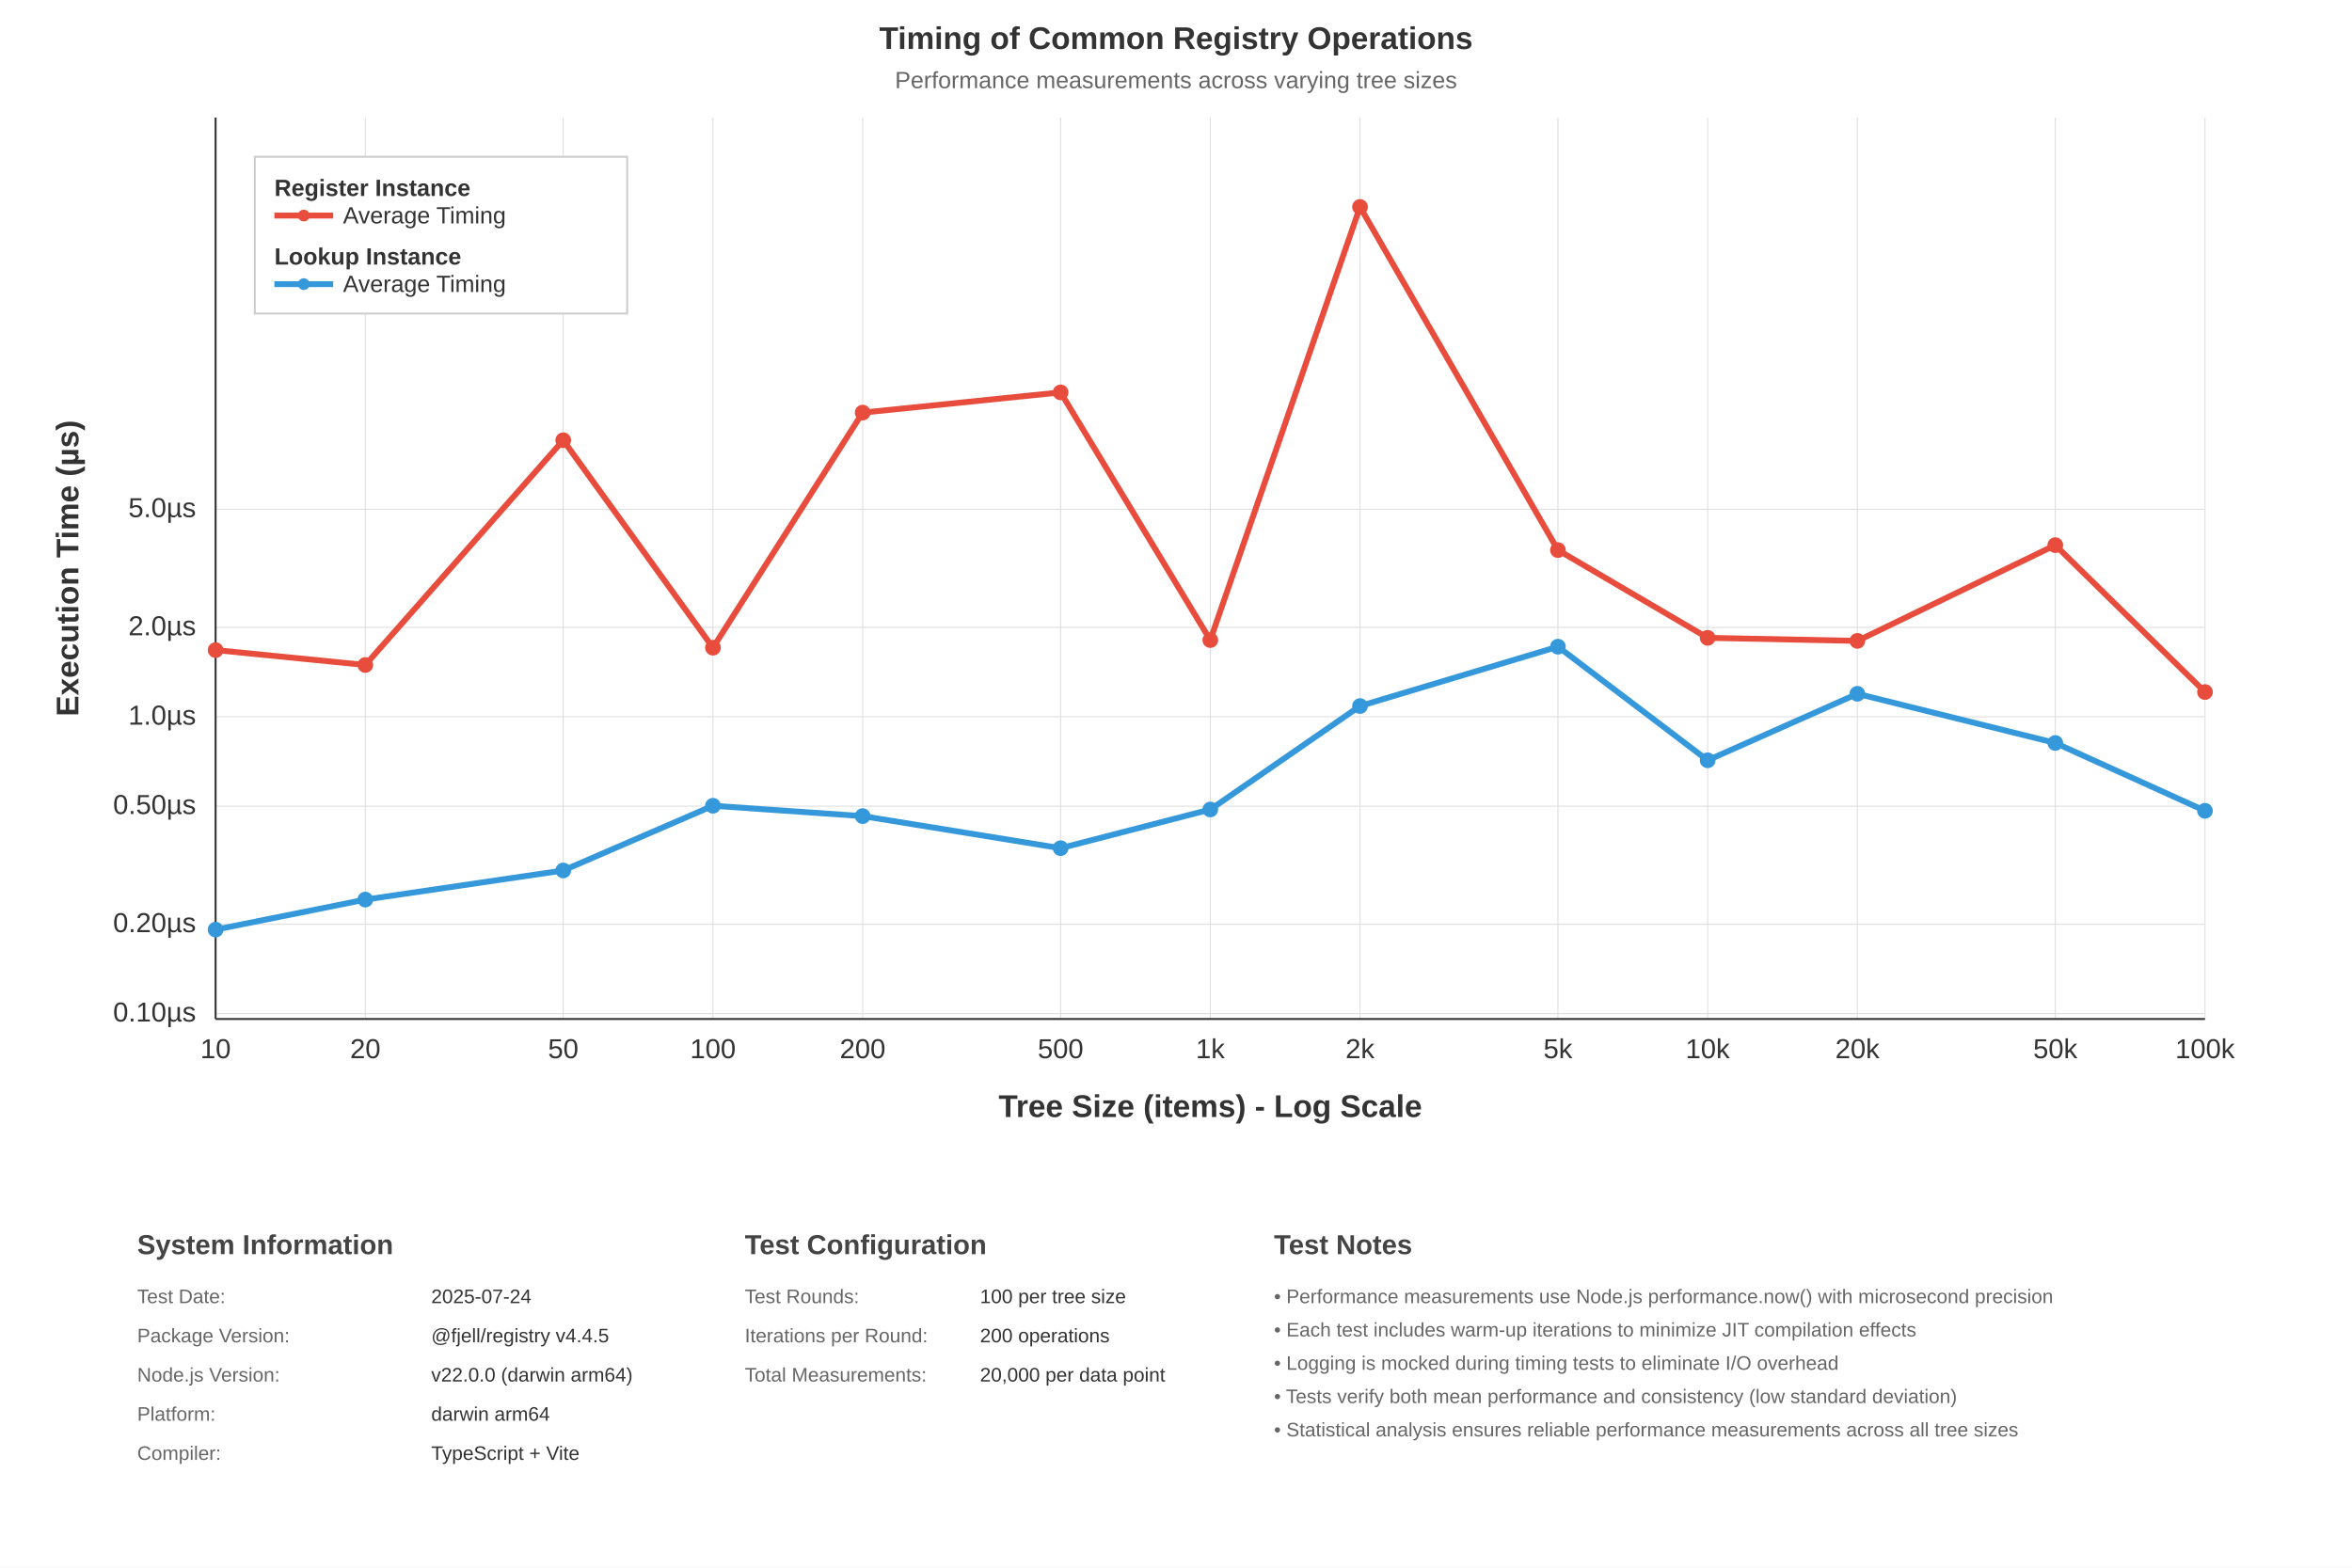
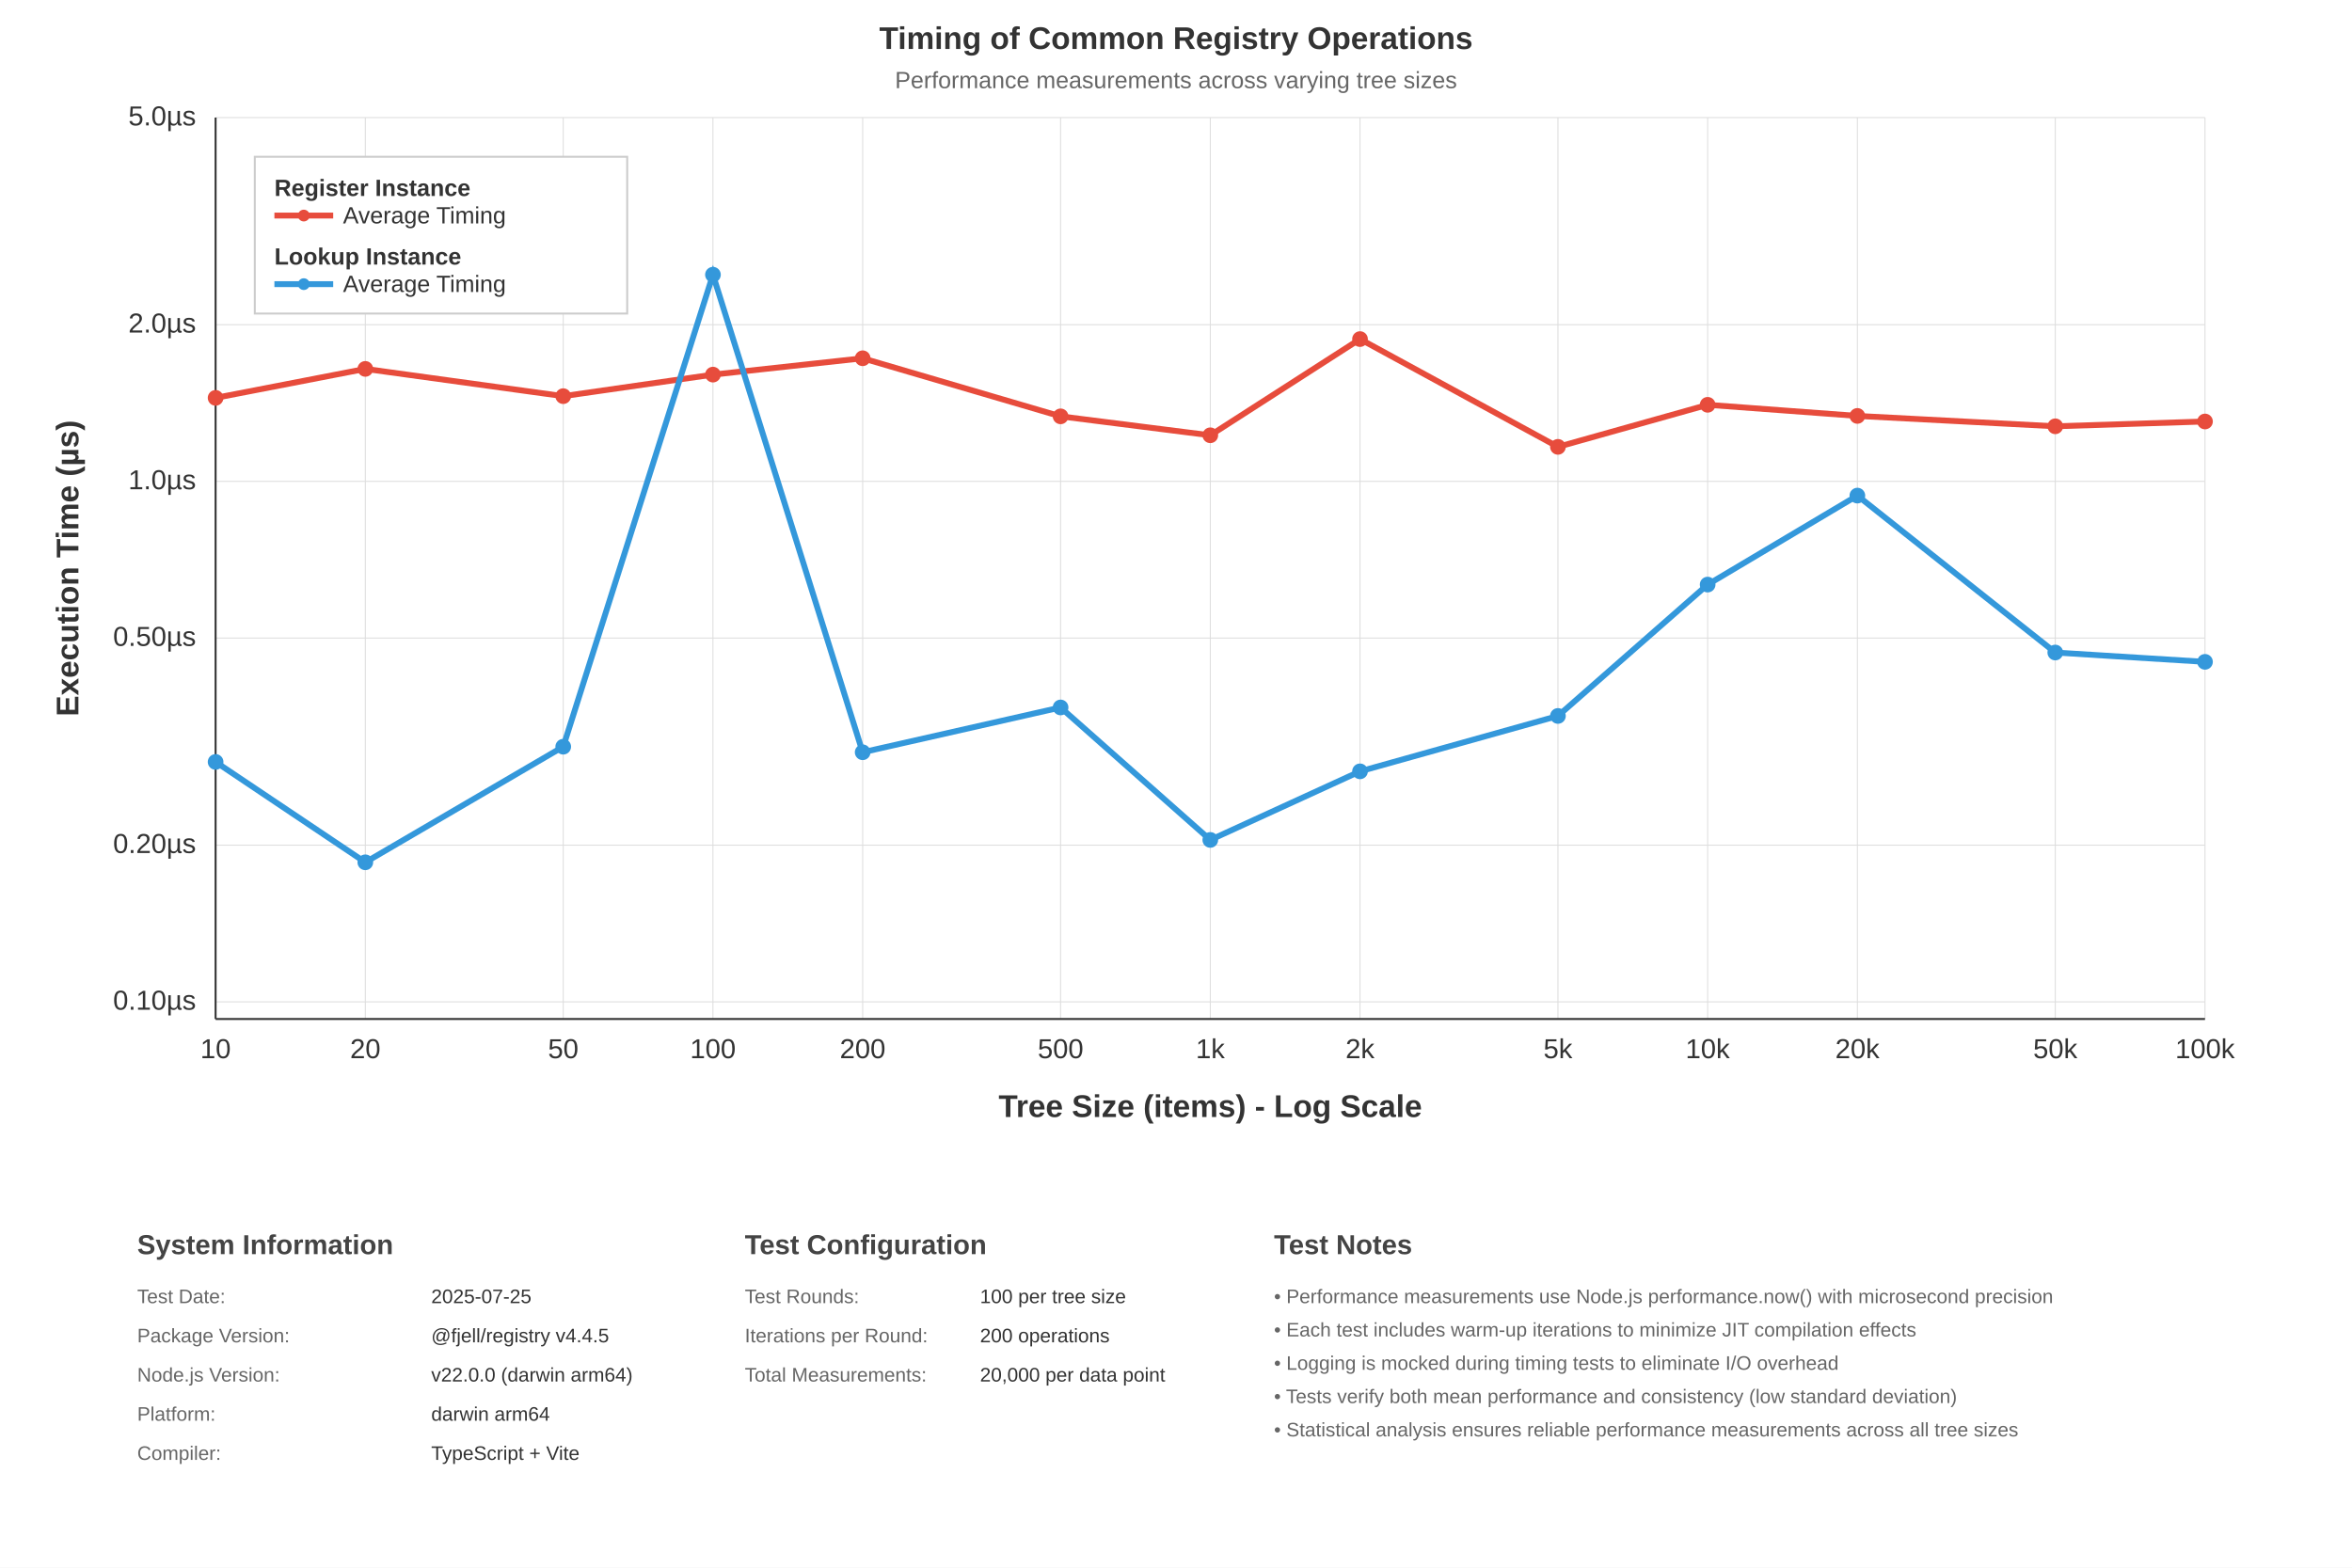
<svg xmlns="http://www.w3.org/2000/svg" width="1200" height="800">
  <style>
    .axis { stroke: #333; stroke-width: 1; }
    .grid { stroke: #ddd; stroke-width: 0.5; }
    .label { font-family: Arial, sans-serif; font-size: 14px; fill: #333; }
    .title { font-family: Arial, sans-serif; font-size: 16px; font-weight: bold; fill: #333; }
    .subtitle { font-family: Arial, sans-serif; font-size: 12px; fill: #666; }
    .register-mean { stroke: #e74c3c; stroke-width: 3; fill: none; }
    .lookup-mean { stroke: #3498db; stroke-width: 3; fill: none; }
    .register-band { fill: rgba(231, 76, 60, 0.2); stroke: #e74c3c; stroke-width: 1; }
    .lookup-band { fill: rgba(52, 152, 219, 0.2); stroke: #3498db; stroke-width: 1; }
    .register-dot { fill: #e74c3c; }
    .lookup-dot { fill: #3498db; }
    .legend { font-family: Arial, sans-serif; font-size: 12px; fill: #333; }
    .axis-title { font-family: Arial, sans-serif; font-size: 16px; font-weight: bold; fill: #333; }
    .metadata-title { font-family: Arial, sans-serif; font-size: 14px; font-weight: bold; fill: #333; }
    .metadata-section { font-family: Arial, sans-serif; font-size: 14px; font-weight: bold; fill: #444; }
    .metadata-label { font-family: Arial, sans-serif; font-size: 10px; fill: #666; }
    .metadata-value { font-family: Arial, sans-serif; font-size: 10px; fill: #333; }
  </style>
  <rect width="1200" height="800" fill="white" />
  <text x="600" y="25" text-anchor="middle" class="title">Timing of Common Registry Operations</text>
  <text x="600" y="45" text-anchor="middle" class="subtitle">Performance measurements across varying tree sizes</text>
  <g transform="translate(110,60)">
-     <line x1="0" y1="457.289" x2="1015" y2="457.289" class="grid" />
-     <text x="-10" y="461.289" text-anchor="end" class="label">0.10µs</text>
-     <line x1="0" y1="411.682" x2="1015" y2="411.682" class="grid" />
-     <text x="-10" y="415.682" text-anchor="end" class="label">0.20µs</text>
-     <line x1="0" y1="351.392" x2="1015" y2="351.392" class="grid" />
-     <text x="-10" y="355.392" text-anchor="end" class="label">0.50µs</text>
-     <line x1="0" y1="305.784" x2="1015" y2="305.784" class="grid" />
-     <text x="-10" y="309.784" text-anchor="end" class="label">1.0µs</text>
-     <line x1="0" y1="260.177" x2="1015" y2="260.177" class="grid" />
-     <text x="-10" y="264.177" text-anchor="end" class="label">2.0µs</text>
-     <line x1="0" y1="199.887" x2="1015" y2="199.887" class="grid" />
-     <text x="-10" y="203.887" text-anchor="end" class="label">5.0µs</text>
+     <line x1="0" y1="451.254" x2="1015" y2="451.254" class="grid" />
+     <text x="-10" y="455.254" text-anchor="end" class="label">0.10µs</text>
+     <line x1="0" y1="371.299" x2="1015" y2="371.299" class="grid" />
+     <text x="-10" y="375.299" text-anchor="end" class="label">0.20µs</text>
+     <line x1="0" y1="265.604" x2="1015" y2="265.604" class="grid" />
+     <text x="-10" y="269.604" text-anchor="end" class="label">0.50µs</text>
+     <line x1="0" y1="185.65" x2="1015" y2="185.65" class="grid" />
+     <text x="-10" y="189.65" text-anchor="end" class="label">1.0µs</text>
+     <line x1="0" y1="105.695" x2="1015" y2="105.695" class="grid" />
+     <text x="-10" y="109.695" text-anchor="end" class="label">2.0µs</text>
+     <line x1="0" y1="0" x2="1015" y2="0" class="grid" />
+     <text x="-10" y="4" text-anchor="end" class="label">5.0µs</text>
    <line x1="0" y1="0" x2="0" y2="460" class="grid" />
    <text x="0" y="480" text-anchor="middle" class="label">10</text>
    <line x1="76.386" y1="0" x2="76.386" y2="460" class="grid" />
    <text x="76.386" y="480" text-anchor="middle" class="label">20</text>
    <line x1="177.364" y1="0" x2="177.364" y2="460" class="grid" />
    <text x="177.364" y="480" text-anchor="middle" class="label">50</text>
    <line x1="253.75" y1="0" x2="253.75" y2="460" class="grid" />
    <text x="253.75" y="480" text-anchor="middle" class="label">100</text>
    <line x1="330.136" y1="0" x2="330.136" y2="460" class="grid" />
    <text x="330.136" y="480" text-anchor="middle" class="label">200</text>
    <line x1="431.114" y1="0" x2="431.114" y2="460" class="grid" />
    <text x="431.114" y="480" text-anchor="middle" class="label">500</text>
    <line x1="507.5" y1="0" x2="507.5" y2="460" class="grid" />
    <text x="507.5" y="480" text-anchor="middle" class="label">1k</text>
    <line x1="583.886" y1="0" x2="583.886" y2="460" class="grid" />
    <text x="583.886" y="480" text-anchor="middle" class="label">2k</text>
    <line x1="684.864" y1="0" x2="684.864" y2="460" class="grid" />
    <text x="684.864" y="480" text-anchor="middle" class="label">5k</text>
    <line x1="761.25" y1="0" x2="761.25" y2="460" class="grid" />
    <text x="761.25" y="480" text-anchor="middle" class="label">10k</text>
    <line x1="837.636" y1="0" x2="837.636" y2="460" class="grid" />
    <text x="837.636" y="480" text-anchor="middle" class="label">20k</text>
    <line x1="938.614" y1="0" x2="938.614" y2="460" class="grid" />
    <text x="938.614" y="480" text-anchor="middle" class="label">50k</text>
    <line x1="1015" y1="0" x2="1015" y2="460" class="grid" />
    <text x="1015" y="480" text-anchor="middle" class="label">100k</text>
    <line x1="0" y1="0" x2="0" y2="460" class="axis" />
    <line x1="0" y1="460" x2="1015" y2="460" class="axis" />
    <text x="507.5" y="510" text-anchor="middle" class="axis-title">Tree Size (items) - Log Scale</text>
    <text transform="rotate(-90,-70,230)" x="-70" y="230" text-anchor="middle" class="axis-title">Execution Time (µs)</text>
-     <path d="M 0 271.748 L 76.386 279.344 L 177.364 164.663 L 253.75 270.531 L 330.136 150.56 L 431.114 140.235 L 507.5 266.627 L 583.886 45.608 L 684.864 220.705 L 761.25 265.491 L 837.636 267.049 L 938.614 218.19 L 1015 293.153" class="register-mean" />
-     <path d="M 0 414.392 L 76.386 399.061 L 177.364 384.212 L 253.75 351.182 L 330.136 356.465 L 431.114 372.832 L 507.5 353.087 L 583.886 300.294 L 684.864 270.011 L 761.25 327.985 L 837.636 294.044 L 938.614 319.137 L 1015 353.761" class="lookup-mean" />
-     <circle cx="0" cy="271.748" r="4" class="register-dot" />
-     <circle cx="76.386" cy="279.344" r="4" class="register-dot" />
-     <circle cx="177.364" cy="164.663" r="4" class="register-dot" />
-     <circle cx="253.75" cy="270.531" r="4" class="register-dot" />
-     <circle cx="330.136" cy="150.56" r="4" class="register-dot" />
-     <circle cx="431.114" cy="140.235" r="4" class="register-dot" />
-     <circle cx="507.5" cy="266.627" r="4" class="register-dot" />
-     <circle cx="583.886" cy="45.608" r="4" class="register-dot" />
-     <circle cx="684.864" cy="220.705" r="4" class="register-dot" />
-     <circle cx="761.25" cy="265.491" r="4" class="register-dot" />
-     <circle cx="837.636" cy="267.049" r="4" class="register-dot" />
-     <circle cx="938.614" cy="218.19" r="4" class="register-dot" />
-     <circle cx="1015" cy="293.153" r="4" class="register-dot" />
-     <circle cx="0" cy="414.392" r="4" class="lookup-dot" />
-     <circle cx="76.386" cy="399.061" r="4" class="lookup-dot" />
-     <circle cx="177.364" cy="384.212" r="4" class="lookup-dot" />
-     <circle cx="253.75" cy="351.182" r="4" class="lookup-dot" />
-     <circle cx="330.136" cy="356.465" r="4" class="lookup-dot" />
-     <circle cx="431.114" cy="372.832" r="4" class="lookup-dot" />
-     <circle cx="507.5" cy="353.087" r="4" class="lookup-dot" />
-     <circle cx="583.886" cy="300.294" r="4" class="lookup-dot" />
-     <circle cx="684.864" cy="270.011" r="4" class="lookup-dot" />
-     <circle cx="761.25" cy="327.985" r="4" class="lookup-dot" />
-     <circle cx="837.636" cy="294.044" r="4" class="lookup-dot" />
-     <circle cx="938.614" cy="319.137" r="4" class="lookup-dot" />
-     <circle cx="1015" cy="353.761" r="4" class="lookup-dot" />
+     <path d="M 0 143.037 L 76.386 128.25 L 177.364 142.161 L 253.75 131.17 L 330.136 122.827 L 431.114 152.468 L 507.5 162.13 L 583.886 113.036 L 684.864 168.034 L 761.25 146.578 L 837.636 152.247 L 938.614 157.542 L 1015 155.088" class="register-mean" />
+     <path d="M 0 328.819 L 76.386 380.045 L 177.364 321.042 L 253.75 80.182 L 330.136 323.888 L 431.114 301.02 L 507.5 368.618 L 583.886 333.624 L 684.864 305.352 L 761.25 238.321 L 837.636 192.906 L 938.614 272.988 L 1015 277.744" class="lookup-mean" />
+     <circle cx="0" cy="143.037" r="4" class="register-dot" />
+     <circle cx="76.386" cy="128.25" r="4" class="register-dot" />
+     <circle cx="177.364" cy="142.161" r="4" class="register-dot" />
+     <circle cx="253.75" cy="131.17" r="4" class="register-dot" />
+     <circle cx="330.136" cy="122.827" r="4" class="register-dot" />
+     <circle cx="431.114" cy="152.468" r="4" class="register-dot" />
+     <circle cx="507.5" cy="162.13" r="4" class="register-dot" />
+     <circle cx="583.886" cy="113.036" r="4" class="register-dot" />
+     <circle cx="684.864" cy="168.034" r="4" class="register-dot" />
+     <circle cx="761.25" cy="146.578" r="4" class="register-dot" />
+     <circle cx="837.636" cy="152.247" r="4" class="register-dot" />
+     <circle cx="938.614" cy="157.542" r="4" class="register-dot" />
+     <circle cx="1015" cy="155.088" r="4" class="register-dot" />
+     <circle cx="0" cy="328.819" r="4" class="lookup-dot" />
+     <circle cx="76.386" cy="380.045" r="4" class="lookup-dot" />
+     <circle cx="177.364" cy="321.042" r="4" class="lookup-dot" />
+     <circle cx="253.75" cy="80.182" r="4" class="lookup-dot" />
+     <circle cx="330.136" cy="323.888" r="4" class="lookup-dot" />
+     <circle cx="431.114" cy="301.02" r="4" class="lookup-dot" />
+     <circle cx="507.5" cy="368.618" r="4" class="lookup-dot" />
+     <circle cx="583.886" cy="333.624" r="4" class="lookup-dot" />
+     <circle cx="684.864" cy="305.352" r="4" class="lookup-dot" />
+     <circle cx="761.25" cy="238.321" r="4" class="lookup-dot" />
+     <circle cx="837.636" cy="192.906" r="4" class="lookup-dot" />
+     <circle cx="938.614" cy="272.988" r="4" class="lookup-dot" />
+     <circle cx="1015" cy="277.744" r="4" class="lookup-dot" />
    <g transform="translate(20, 20)">
      <rect x="0" y="0" width="190" height="80" fill="white" stroke="#ccc" stroke-width="1" />
      <text x="10" y="20" class="legend" font-weight="bold">Register Instance</text>
      <line x1="10" y1="30" x2="40" y2="30" class="register-mean" />
      <circle cx="25" cy="30" r="3" class="register-dot" />
      <text x="45" y="34" class="legend">Average Timing</text>
      <text x="10" y="55" class="legend" font-weight="bold">Lookup Instance</text>
      <line x1="10" y1="65" x2="40" y2="65" class="lookup-mean" />
      <circle cx="25" cy="65" r="3" class="lookup-dot" />
      <text x="45" y="69" class="legend">Average Timing</text>
    </g>
  </g>
  <g transform="translate(50, 620)">
    <g transform="translate(20, 20)">
      <text x="0" y="0" class="metadata-section">System Information</text>
      <text x="0" y="25" class="metadata-label">Test Date:</text>
-       <text x="150" y="25" class="metadata-value">2025-07-24</text>
+       <text x="150" y="25" class="metadata-value">2025-07-25</text>
      <text x="0" y="45" class="metadata-label">Package Version:</text>
      <text x="150" y="45" class="metadata-value">@fjell/registry v4.4.5</text>
      <text x="0" y="65" class="metadata-label">Node.js Version:</text>
      <text x="150" y="65" class="metadata-value">v22.0.0 (darwin arm64)</text>
      <text x="0" y="85" class="metadata-label">Platform:</text>
      <text x="150" y="85" class="metadata-value">darwin arm64</text>
      <text x="0" y="105" class="metadata-label">Compiler:</text>
      <text x="150" y="105" class="metadata-value">TypeScript + Vite</text>
    </g>
    <g transform="translate(330, 20)">
      <text x="0" y="0" class="metadata-section">Test Configuration</text>
      <text x="0" y="25" class="metadata-label">Test Rounds:</text>
      <text x="120" y="25" class="metadata-value">100 per tree size</text>
      <text x="0" y="45" class="metadata-label">Iterations per Round:</text>
      <text x="120" y="45" class="metadata-value">200 operations</text>
      <text x="0" y="65" class="metadata-label">Total Measurements:</text>
      <text x="120" y="65" class="metadata-value">20,000 per data point</text>
    </g>
    <g transform="translate(600, 20)">
      <text x="0" y="0" class="metadata-section">Test Notes</text>
      <text x="0" y="25" class="metadata-label">• Performance measurements use Node.js performance.now() with microsecond precision</text>
      <text x="0" y="42" class="metadata-label">• Each test includes warm-up iterations to minimize JIT compilation effects</text>
      <text x="0" y="59" class="metadata-label">• Logging is mocked during timing tests to eliminate I/O overhead</text>
      <text x="0" y="76" class="metadata-label">• Tests verify both mean performance and consistency (low standard deviation)</text>
      <text x="0" y="93" class="metadata-label">• Statistical analysis ensures reliable performance measurements across all tree sizes</text>
    </g>
  </g>
</svg>
